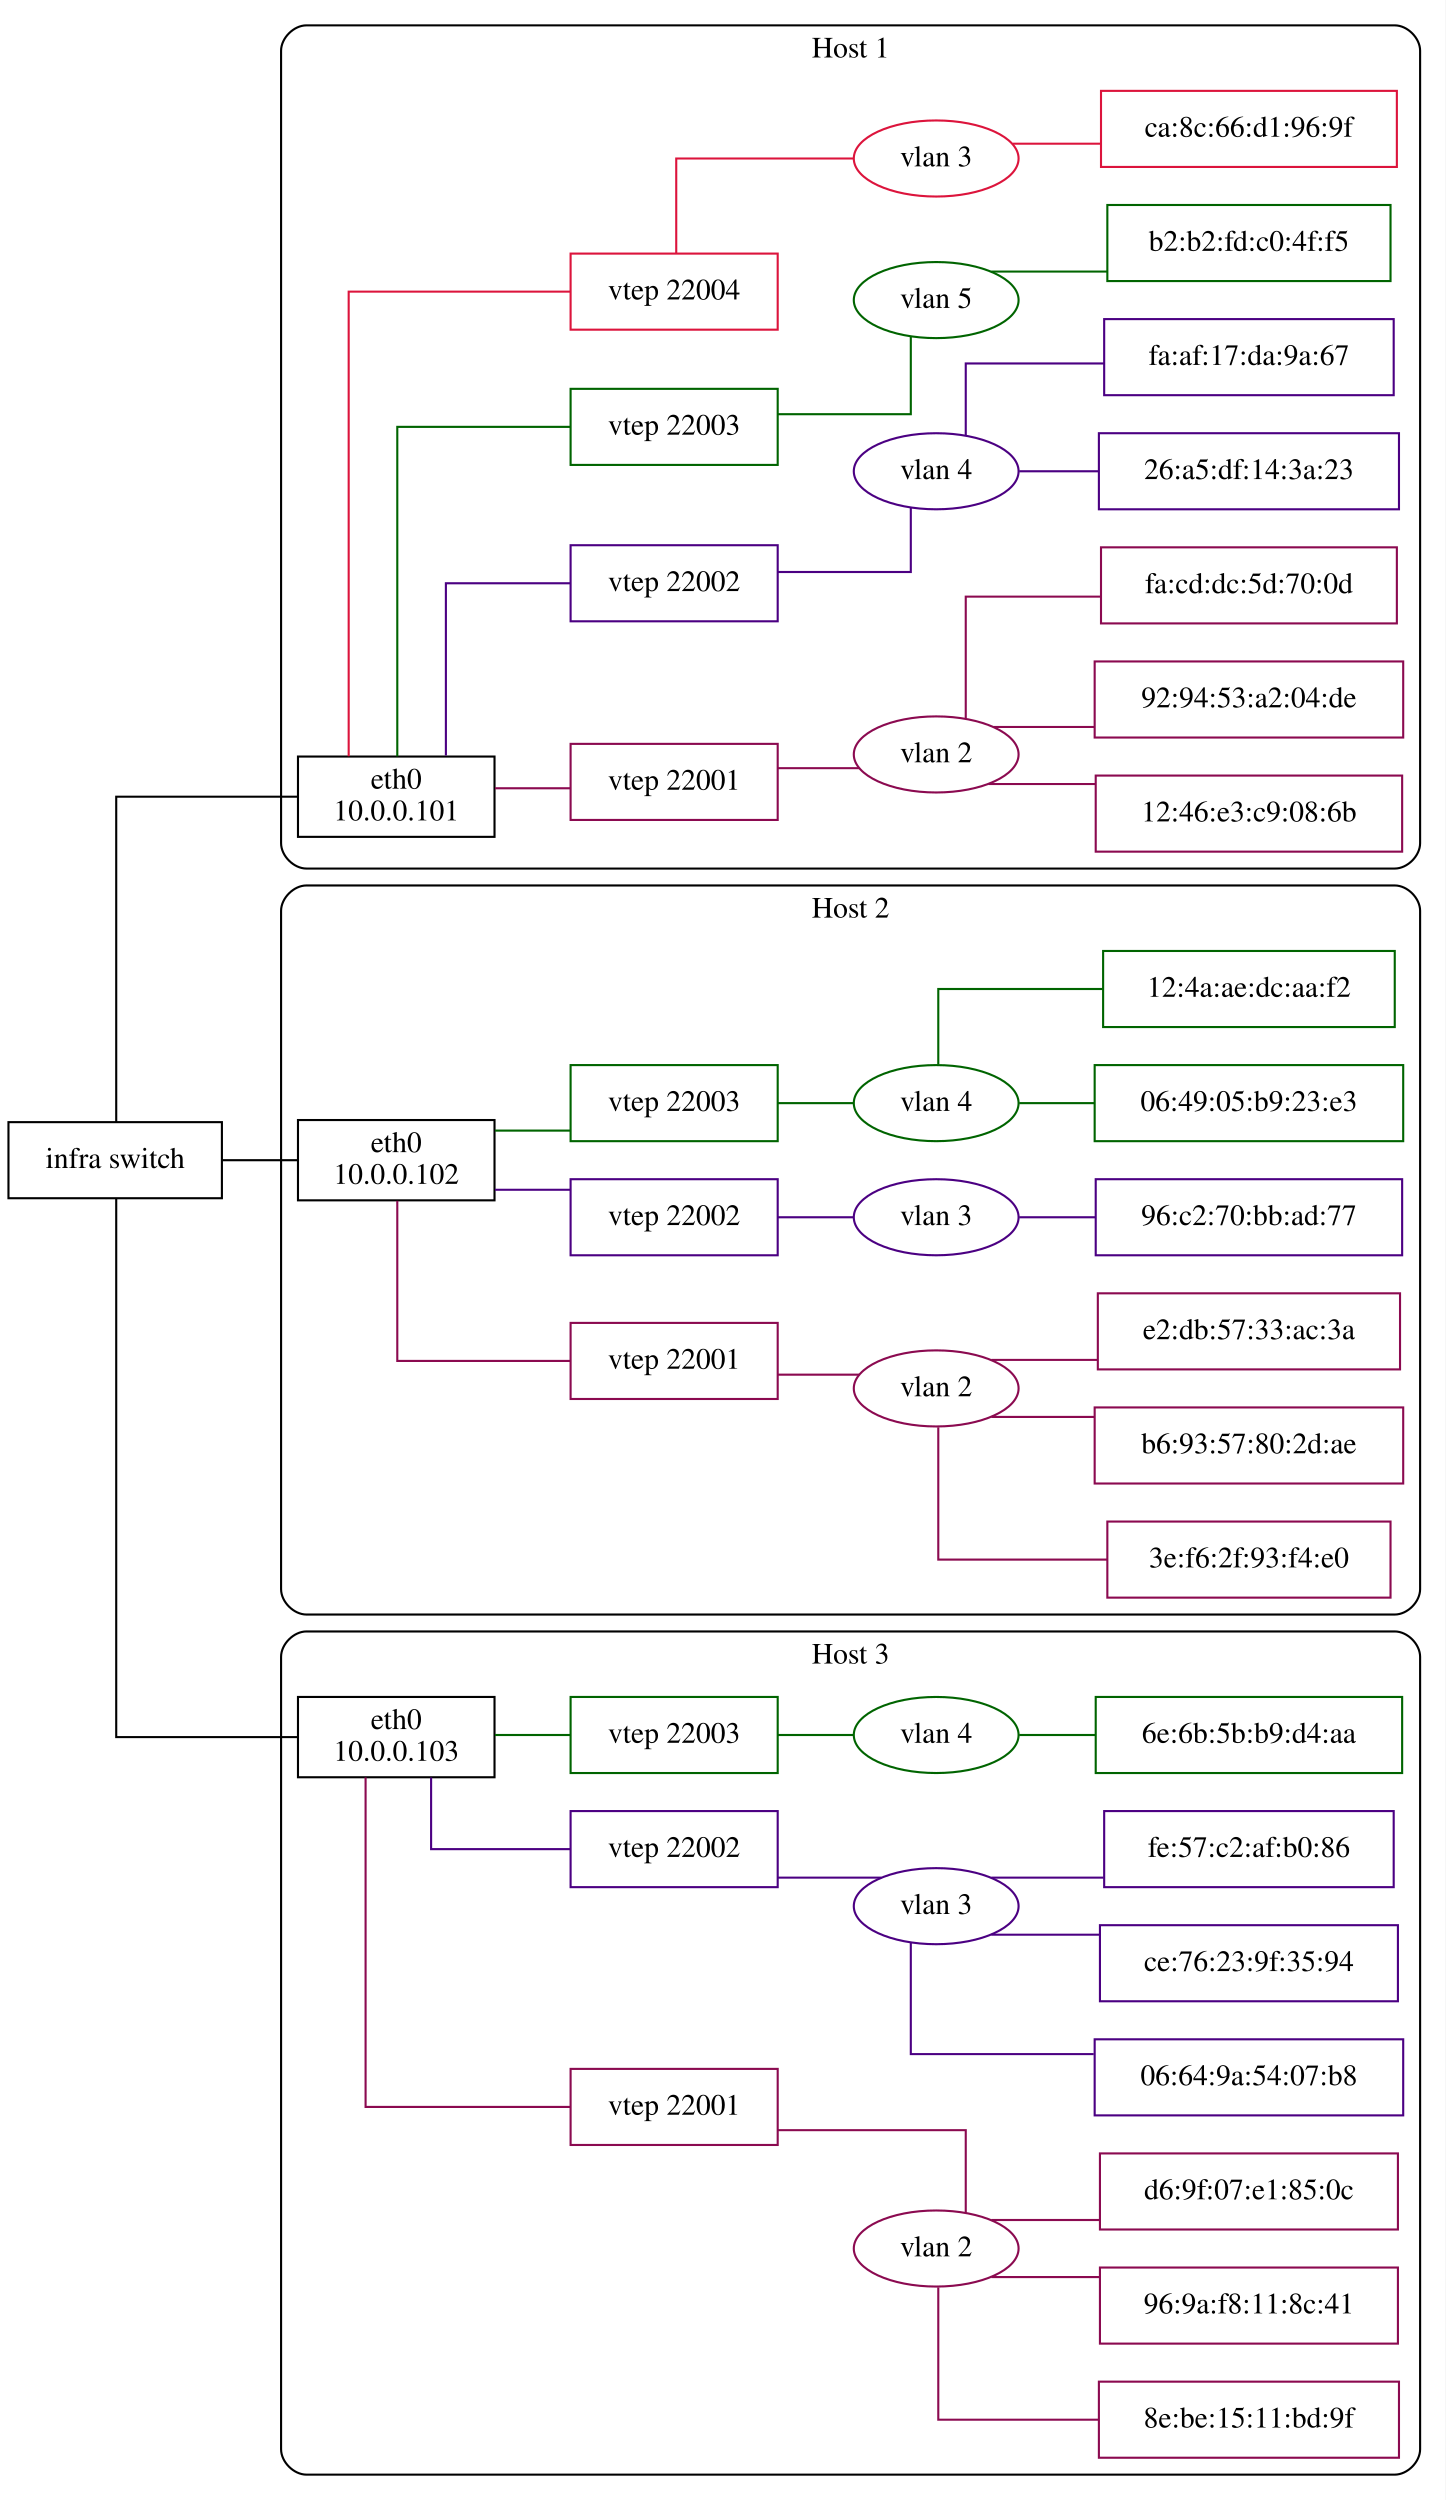
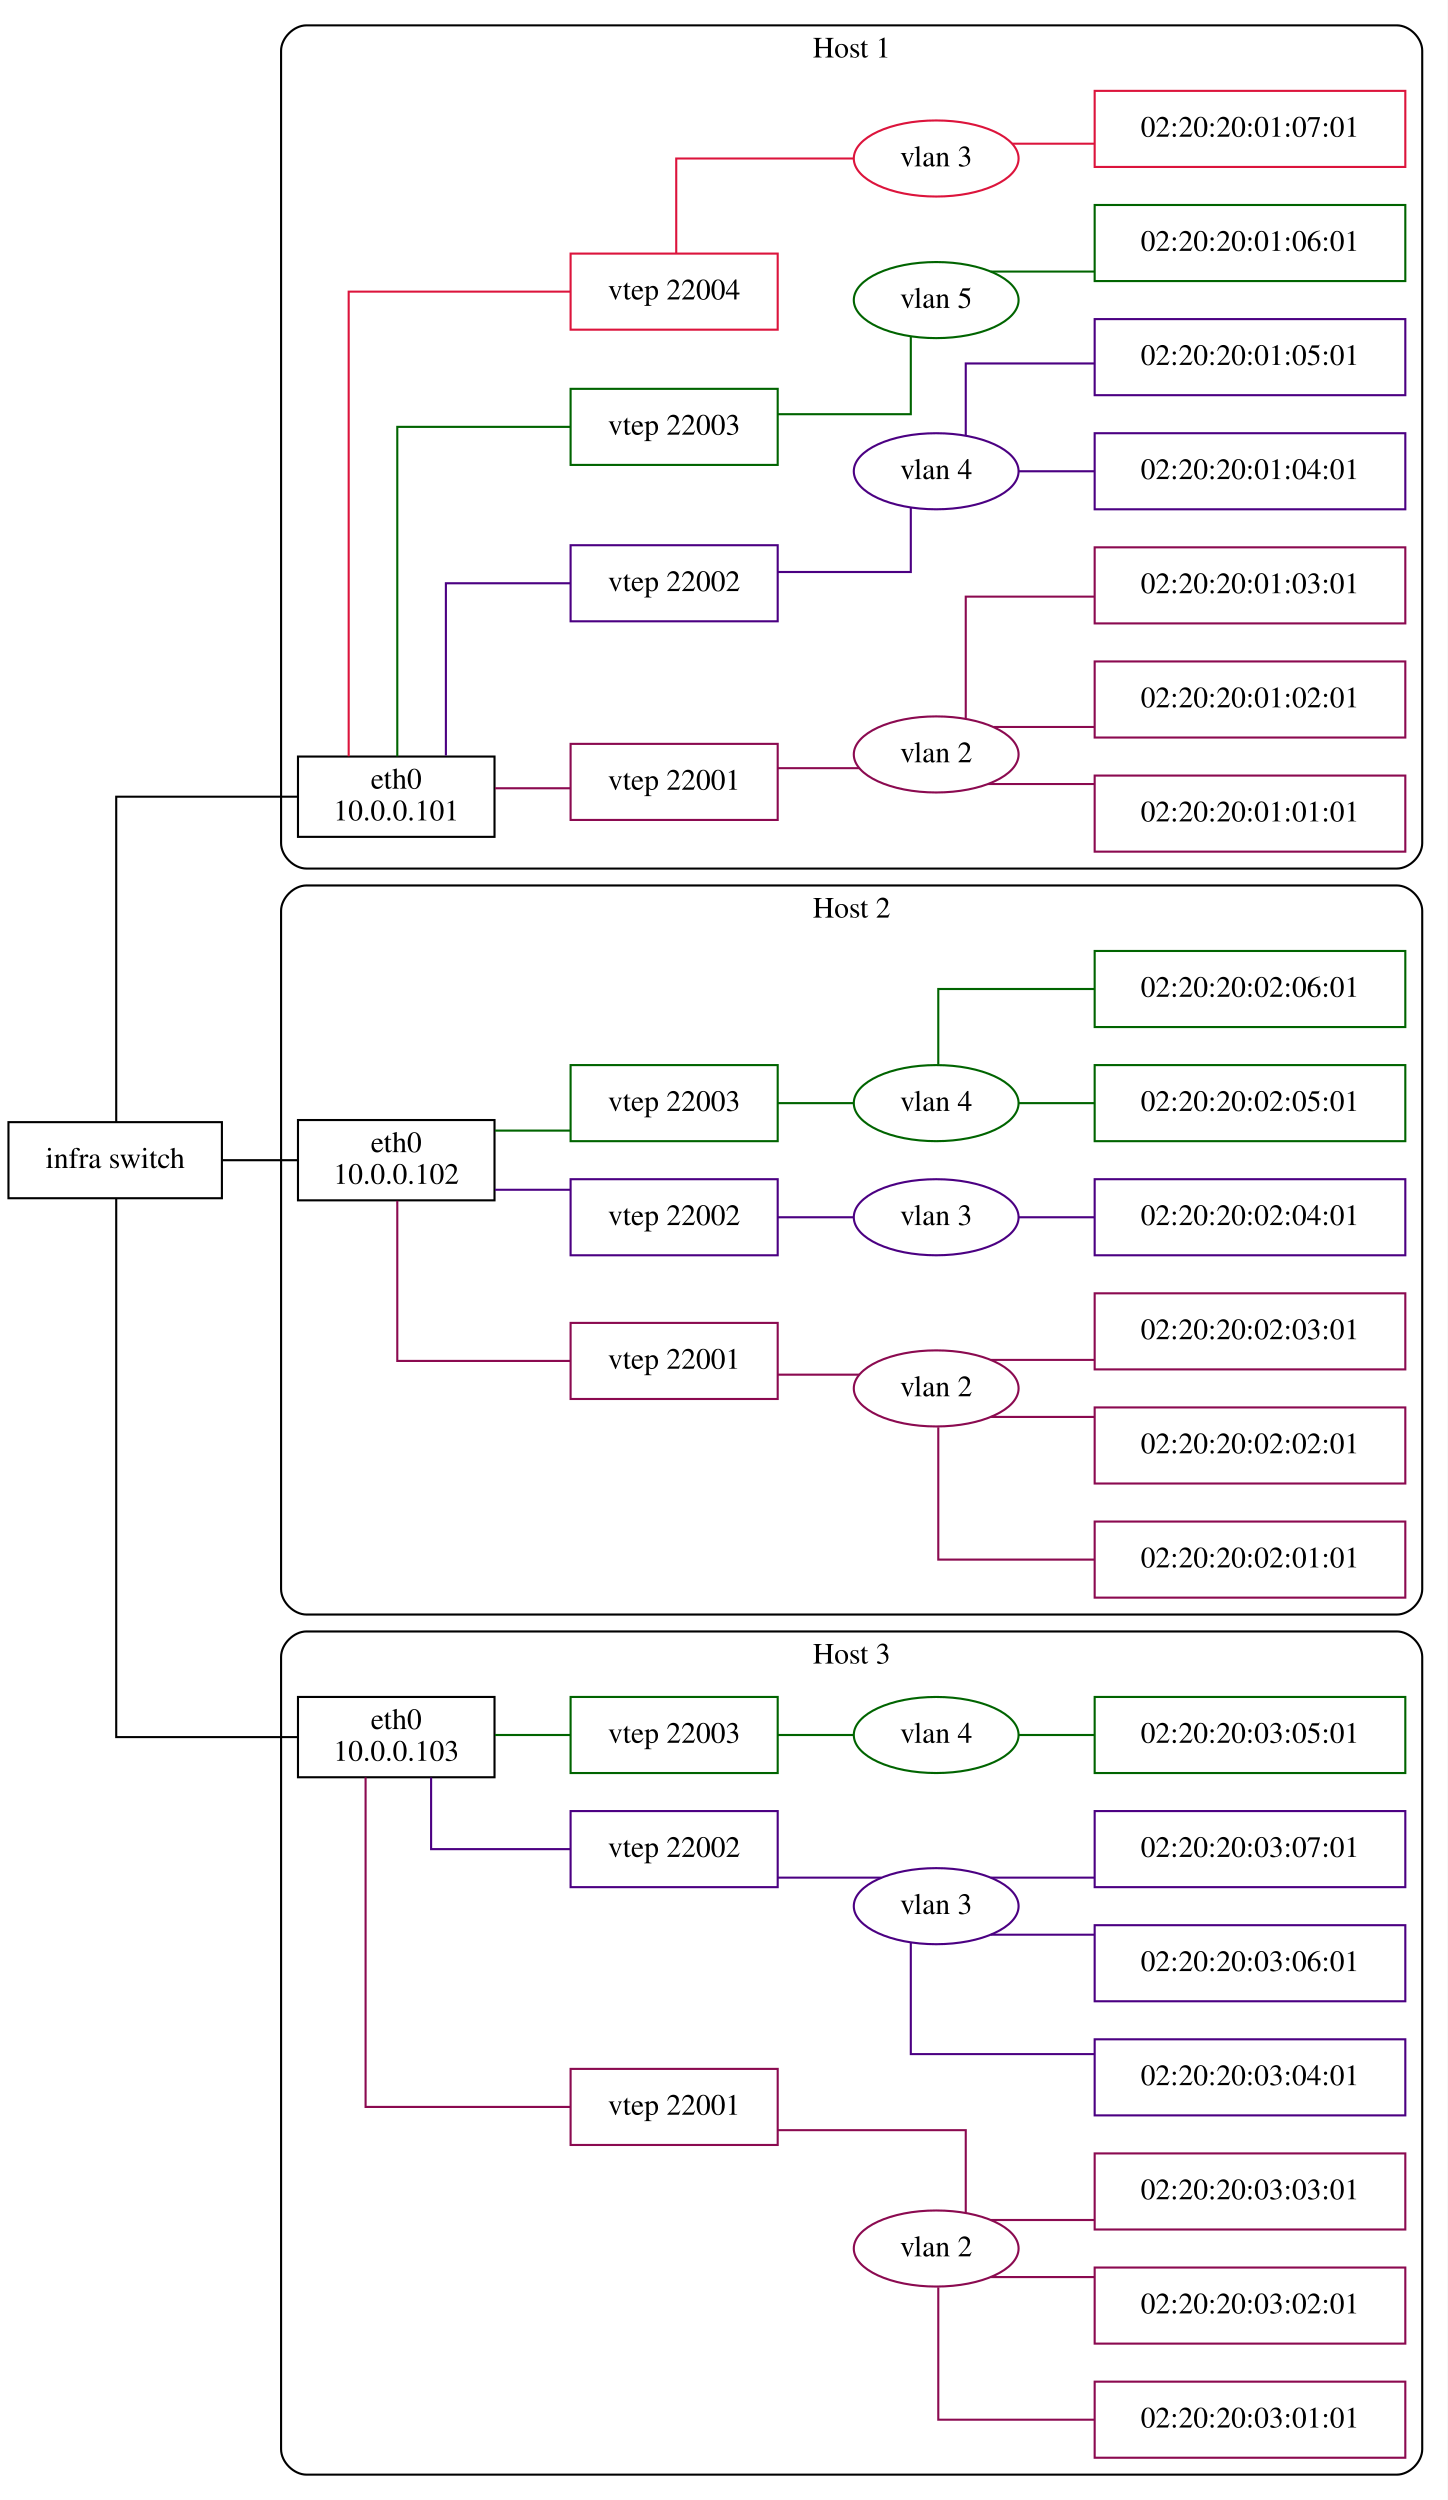
- <svg xmlns="http://www.w3.org/2000/svg" width="684pt" height="1183pt" viewBox="0.00 0.00 683.99 1183.00">
+ <svg xmlns="http://www.w3.org/2000/svg" width="685pt" height="1183pt" viewBox="0.00 0.00 684.99 1183.00">
  <g id="graph0" class="graph" transform="scale(1 1) rotate(0) translate(4 1179)">
-     <polygon fill="white" stroke="transparent" points="-4,4 -4,-1179 679.99,-1179 679.99,4 -4,4" />
+     <polygon fill="white" stroke="transparent" points="-4,4 -4,-1179 680.99,-1179 680.99,4 -4,4" />
    <g id="clust1" class="cluster">
-       <path fill="none" stroke="black" d="M141,-768C141,-768 655.99,-768 655.99,-768 661.99,-768 667.99,-774 667.99,-780 667.99,-780 667.99,-1155 667.99,-1155 667.99,-1161 661.99,-1167 655.99,-1167 655.99,-1167 141,-1167 141,-1167 135,-1167 129,-1161 129,-1155 129,-1155 129,-780 129,-780 129,-774 135,-768 141,-768" />
-       <text text-anchor="middle" x="398.5" y="-1151.8" font-family="Times,serif" font-size="14.00">Host 1</text>
+       <path fill="none" stroke="black" d="M141,-768C141,-768 656.99,-768 656.99,-768 662.99,-768 668.99,-774 668.99,-780 668.99,-780 668.99,-1155 668.99,-1155 668.99,-1161 662.99,-1167 656.99,-1167 656.99,-1167 141,-1167 141,-1167 135,-1167 129,-1161 129,-1155 129,-1155 129,-780 129,-780 129,-774 135,-768 141,-768" />
+       <text text-anchor="middle" x="399" y="-1151.8" font-family="Times,serif" font-size="14.00">Host 1</text>
    </g>
    <g id="clust2" class="cluster">
-       <path fill="none" stroke="black" d="M141,-415C141,-415 655.99,-415 655.99,-415 661.99,-415 667.99,-421 667.99,-427 667.99,-427 667.99,-748 667.99,-748 667.99,-754 661.99,-760 655.99,-760 655.99,-760 141,-760 141,-760 135,-760 129,-754 129,-748 129,-748 129,-427 129,-427 129,-421 135,-415 141,-415" />
-       <text text-anchor="middle" x="398.5" y="-744.8" font-family="Times,serif" font-size="14.00">Host 2</text>
+       <path fill="none" stroke="black" d="M141,-415C141,-415 656.99,-415 656.99,-415 662.99,-415 668.99,-421 668.99,-427 668.99,-427 668.99,-748 668.99,-748 668.99,-754 662.99,-760 656.99,-760 656.99,-760 141,-760 141,-760 135,-760 129,-754 129,-748 129,-748 129,-427 129,-427 129,-421 135,-415 141,-415" />
+       <text text-anchor="middle" x="399" y="-744.8" font-family="Times,serif" font-size="14.00">Host 2</text>
    </g>
    <g id="clust3" class="cluster">
-       <path fill="none" stroke="black" d="M141,-8C141,-8 655.99,-8 655.99,-8 661.99,-8 667.99,-14 667.99,-20 667.99,-20 667.99,-395 667.99,-395 667.99,-401 661.99,-407 655.99,-407 655.99,-407 141,-407 141,-407 135,-407 129,-401 129,-395 129,-395 129,-20 129,-20 129,-14 135,-8 141,-8" />
-       <text text-anchor="middle" x="398.5" y="-391.8" font-family="Times,serif" font-size="14.00">Host 3</text>
+       <path fill="none" stroke="black" d="M141,-8C141,-8 656.99,-8 656.99,-8 662.99,-8 668.99,-14 668.99,-20 668.99,-20 668.99,-395 668.99,-395 668.99,-401 662.99,-407 656.99,-407 656.99,-407 141,-407 141,-407 135,-407 129,-401 129,-395 129,-395 129,-20 129,-20 129,-14 135,-8 141,-8" />
+       <text text-anchor="middle" x="399" y="-391.8" font-family="Times,serif" font-size="14.00">Host 3</text>
    </g>
    <g id="node1" class="node">
      <polygon fill="none" stroke="black" points="101,-648 0,-648 0,-612 101,-612 101,-648" />
      <text text-anchor="middle" x="50.5" y="-626.3" font-family="Times,serif" font-size="14.00">infra switch</text>
    </g>
    <g id="node2" class="node">
      <polygon fill="none" stroke="black" points="230,-821 137,-821 137,-783 230,-783 230,-821" />
      <text text-anchor="middle" x="183.5" y="-805.8" font-family="Times,serif" font-size="14.00">eth0</text>
      <text text-anchor="middle" x="183.5" y="-790.8" font-family="Times,serif" font-size="14.00">10.0.0.101</text>
    </g>
    <g id="edge1" class="edge">
      <path fill="none" stroke="black" d="M50.99,-648.08C50.99,-692.24 50.99,-802 50.99,-802 50.99,-802 98.63,-802 136.78,-802" />
    </g>
    <g id="node18" class="node">
      <polygon fill="none" stroke="black" points="230,-649 137,-649 137,-611 230,-611 230,-649" />
      <text text-anchor="middle" x="183.5" y="-633.8" font-family="Times,serif" font-size="14.00">eth0</text>
      <text text-anchor="middle" x="183.5" y="-618.8" font-family="Times,serif" font-size="14.00">10.0.0.102</text>
    </g>
    <g id="edge20" class="edge">
      <path fill="none" stroke="black" d="M101.16,-630C112.91,-630 125.35,-630 136.91,-630" />
    </g>
    <g id="node31" class="node">
      <polygon fill="none" stroke="black" points="230,-376 137,-376 137,-338 230,-338 230,-376" />
      <text text-anchor="middle" x="183.5" y="-360.8" font-family="Times,serif" font-size="14.00">eth0</text>
      <text text-anchor="middle" x="183.5" y="-345.8" font-family="Times,serif" font-size="14.00">10.0.0.103</text>
    </g>
    <g id="edge35" class="edge">
      <path fill="none" stroke="black" d="M50.99,-611.66C50.99,-550.45 50.99,-357 50.99,-357 50.99,-357 98.63,-357 136.78,-357" />
    </g>
    <g id="node3" class="node">
      <polygon fill="none" stroke="#8b0a50" points="364,-827 266,-827 266,-791 364,-791 364,-827" />
      <text text-anchor="middle" x="315" y="-805.3" font-family="Times,serif" font-size="14.00">vtep 22001</text>
    </g>
    <g id="edge2" class="edge">
      <path fill="none" stroke="#8b0a50" d="M230.23,-806C241.75,-806 254.12,-806 265.75,-806" />
    </g>
    <g id="node5" class="node">
      <polygon fill="none" stroke="indigo" points="364,-921 266,-921 266,-885 364,-885 364,-921" />
      <text text-anchor="middle" x="315" y="-899.3" font-family="Times,serif" font-size="14.00">vtep 22002</text>
    </g>
    <g id="edge5" class="edge">
      <path fill="none" stroke="indigo" d="M206.99,-821.47C206.99,-850.82 206.99,-903 206.99,-903 206.99,-903 237.25,-903 265.74,-903" />
    </g>
    <g id="node7" class="node">
      <polygon fill="none" stroke="darkgreen" points="364,-995 266,-995 266,-959 364,-959 364,-995" />
      <text text-anchor="middle" x="315" y="-973.3" font-family="Times,serif" font-size="14.00">vtep 22003</text>
    </g>
    <g id="edge8" class="edge">
      <path fill="none" stroke="darkgreen" d="M183.99,-821.06C183.99,-866.42 183.99,-977 183.99,-977 183.99,-977 228.67,-977 265.85,-977" />
    </g>
    <g id="node9" class="node">
      <polygon fill="none" stroke="crimson" points="364,-1059 266,-1059 266,-1023 364,-1023 364,-1059" />
      <text text-anchor="middle" x="315" y="-1037.3" font-family="Times,serif" font-size="14.00">vtep 22004</text>
    </g>
    <g id="edge11" class="edge">
      <path fill="none" stroke="crimson" d="M160.99,-821.15C160.99,-877.87 160.99,-1041 160.99,-1041 160.99,-1041 220.78,-1041 265.85,-1041" />
    </g>
    <g id="node4" class="node">
      <ellipse fill="none" stroke="#8b0a50" cx="439" cy="-822" rx="38.99" ry="18" />
      <text text-anchor="middle" x="439" y="-818.3" font-family="Times,serif" font-size="14.00">vlan 2</text>
    </g>
    <g id="edge3" class="edge">
      <path fill="none" stroke="#8b0a50" d="M364.01,-815.5C376.87,-815.5 390.51,-815.5 402.58,-815.5" />
    </g>
    <g id="node11" class="node">
-       <polygon fill="none" stroke="#8b0a50" points="659.49,-812 514.49,-812 514.49,-776 659.49,-776 659.49,-812" />
-       <text text-anchor="middle" x="586.99" y="-790.3" font-family="Times,serif" font-size="14.00">12:46:e3:c9:08:6b</text>
+       <polygon fill="none" stroke="#8b0a50" points="660.99,-812 513.99,-812 513.99,-776 660.99,-776 660.99,-812" />
+       <text text-anchor="middle" x="587.49" y="-790.3" font-family="Times,serif" font-size="14.00">02:20:20:01:01:01</text>
    </g>
    <g id="edge13" class="edge">
-       <path fill="none" stroke="#8b0a50" d="M463.77,-808C477.76,-808 496.04,-808 514.23,-808" />
+       <path fill="none" stroke="#8b0a50" d="M463.52,-808C477.44,-808 495.68,-808 513.87,-808" />
    </g>
    <g id="node12" class="node">
-       <polygon fill="none" stroke="#8b0a50" points="659.99,-866 513.99,-866 513.99,-830 659.99,-830 659.99,-866" />
-       <text text-anchor="middle" x="586.99" y="-844.3" font-family="Times,serif" font-size="14.00">92:94:53:a2:04:de</text>
+       <polygon fill="none" stroke="#8b0a50" points="660.99,-866 513.99,-866 513.99,-830 660.99,-830 660.99,-866" />
+       <text text-anchor="middle" x="587.49" y="-844.3" font-family="Times,serif" font-size="14.00">02:20:20:01:02:01</text>
    </g>
    <g id="edge14" class="edge">
-       <path fill="none" stroke="#8b0a50" d="M466.14,-835C479.66,-835 496.72,-835 513.73,-835" />
+       <path fill="none" stroke="#8b0a50" d="M466.23,-835C479.8,-835 496.92,-835 513.99,-835" />
    </g>
    <g id="node13" class="node">
-       <polygon fill="none" stroke="#8b0a50" points="656.99,-920 516.99,-920 516.99,-884 656.99,-884 656.99,-920" />
-       <text text-anchor="middle" x="586.99" y="-898.3" font-family="Times,serif" font-size="14.00">fa:cd:dc:5d:70:0d</text>
+       <polygon fill="none" stroke="#8b0a50" points="660.99,-920 513.99,-920 513.99,-884 660.99,-884 660.99,-920" />
+       <text text-anchor="middle" x="587.49" y="-898.3" font-family="Times,serif" font-size="14.00">02:20:20:01:03:01</text>
    </g>
    <g id="edge15" class="edge">
-       <path fill="none" stroke="#8b0a50" d="M452.99,-838.94C452.99,-860.97 452.99,-896.67 452.99,-896.67 452.99,-896.67 484.43,-896.67 516.85,-896.67" />
+       <path fill="none" stroke="#8b0a50" d="M452.99,-838.94C452.99,-860.97 452.99,-896.67 452.99,-896.67 452.99,-896.67 482.55,-896.67 513.95,-896.67" />
    </g>
    <g id="node6" class="node">
      <ellipse fill="none" stroke="indigo" cx="439" cy="-956" rx="38.99" ry="18" />
      <text text-anchor="middle" x="439" y="-952.3" font-family="Times,serif" font-size="14.00">vlan 4</text>
    </g>
    <g id="edge6" class="edge">
      <path fill="none" stroke="indigo" d="M364.12,-908.33C394.21,-908.33 426.99,-908.33 426.99,-908.33 426.99,-908.33 426.99,-925.14 426.99,-938.79" />
    </g>
    <g id="node14" class="node">
-       <polygon fill="none" stroke="indigo" points="657.99,-974 515.99,-974 515.99,-938 657.99,-938 657.99,-974" />
-       <text text-anchor="middle" x="586.99" y="-952.3" font-family="Times,serif" font-size="14.00">26:a5:df:14:3a:23</text>
+       <polygon fill="none" stroke="indigo" points="660.99,-974 513.99,-974 513.99,-938 660.99,-938 660.99,-974" />
+       <text text-anchor="middle" x="587.49" y="-952.3" font-family="Times,serif" font-size="14.00">02:20:20:01:04:01</text>
    </g>
    <g id="edge16" class="edge">
-       <path fill="none" stroke="indigo" d="M478.27,-956C489.83,-956 502.85,-956 515.76,-956" />
+       <path fill="none" stroke="indigo" d="M478.01,-956C489.1,-956 501.55,-956 513.97,-956" />
    </g>
    <g id="node15" class="node">
-       <polygon fill="none" stroke="indigo" points="655.49,-1028 518.49,-1028 518.49,-992 655.49,-992 655.49,-1028" />
-       <text text-anchor="middle" x="586.99" y="-1006.3" font-family="Times,serif" font-size="14.00">fa:af:17:da:9a:67</text>
+       <polygon fill="none" stroke="indigo" points="660.99,-1028 513.99,-1028 513.99,-992 660.99,-992 660.99,-1028" />
+       <text text-anchor="middle" x="587.49" y="-1006.3" font-family="Times,serif" font-size="14.00">02:20:20:01:05:01</text>
    </g>
    <g id="edge17" class="edge">
-       <path fill="none" stroke="indigo" d="M452.99,-972.98C452.99,-987.82 452.99,-1007 452.99,-1007 452.99,-1007 485.45,-1007 518.42,-1007" />
+       <path fill="none" stroke="indigo" d="M452.99,-972.98C452.99,-987.82 452.99,-1007 452.99,-1007 452.99,-1007 482.55,-1007 513.95,-1007" />
    </g>
    <g id="node8" class="node">
      <ellipse fill="none" stroke="darkgreen" cx="439" cy="-1037" rx="38.99" ry="18" />
      <text text-anchor="middle" x="439" y="-1033.3" font-family="Times,serif" font-size="14.00">vlan 5</text>
    </g>
    <g id="edge9" class="edge">
      <path fill="none" stroke="darkgreen" d="M364.12,-983C394.21,-983 426.99,-983 426.99,-983 426.99,-983 426.99,-1003.83 426.99,-1019.62" />
    </g>
    <g id="node16" class="node">
-       <polygon fill="none" stroke="darkgreen" points="653.99,-1082 519.99,-1082 519.99,-1046 653.99,-1046 653.99,-1082" />
-       <text text-anchor="middle" x="586.99" y="-1060.3" font-family="Times,serif" font-size="14.00">b2:b2:fd:c0:4f:f5</text>
+       <polygon fill="none" stroke="darkgreen" points="660.99,-1082 513.99,-1082 513.99,-1046 660.99,-1046 660.99,-1082" />
+       <text text-anchor="middle" x="587.49" y="-1060.3" font-family="Times,serif" font-size="14.00">02:20:20:01:06:01</text>
    </g>
    <g id="edge18" class="edge">
-       <path fill="none" stroke="darkgreen" d="M465.11,-1050.5C480.38,-1050.5 500.42,-1050.5 519.82,-1050.5" />
+       <path fill="none" stroke="darkgreen" d="M464.86,-1050.5C478.57,-1050.5 496.18,-1050.5 513.75,-1050.5" />
    </g>
    <g id="node10" class="node">
      <ellipse fill="none" stroke="crimson" cx="439" cy="-1104" rx="38.99" ry="18" />
      <text text-anchor="middle" x="439" y="-1100.3" font-family="Times,serif" font-size="14.00">vlan 3</text>
    </g>
    <g id="edge12" class="edge">
      <path fill="none" stroke="crimson" d="M315.99,-1059.22C315.99,-1077.83 315.99,-1104 315.99,-1104 315.99,-1104 363.74,-1104 399.74,-1104" />
    </g>
    <g id="node17" class="node">
-       <polygon fill="none" stroke="crimson" points="656.99,-1136 516.99,-1136 516.99,-1100 656.99,-1100 656.99,-1136" />
-       <text text-anchor="middle" x="586.99" y="-1114.3" font-family="Times,serif" font-size="14.00">ca:8c:66:d1:96:9f</text>
+       <polygon fill="none" stroke="crimson" points="660.99,-1136 513.99,-1136 513.99,-1100 660.99,-1100 660.99,-1136" />
+       <text text-anchor="middle" x="587.49" y="-1114.3" font-family="Times,serif" font-size="14.00">02:20:20:01:07:01</text>
    </g>
    <g id="edge19" class="edge">
-       <path fill="none" stroke="crimson" d="M475.2,-1111C487.78,-1111 502.35,-1111 516.73,-1111" />
+       <path fill="none" stroke="crimson" d="M474.94,-1111C486.7,-1111 500.23,-1111 513.73,-1111" />
    </g>
    <g id="node19" class="node">
      <polygon fill="none" stroke="#8b0a50" points="364,-553 266,-553 266,-517 364,-517 364,-553" />
      <text text-anchor="middle" x="315" y="-531.3" font-family="Times,serif" font-size="14.00">vtep 22001</text>
    </g>
    <g id="edge21" class="edge">
      <path fill="none" stroke="#8b0a50" d="M183.99,-610.78C183.99,-583.02 183.99,-535 183.99,-535 183.99,-535 228.67,-535 265.85,-535" />
    </g>
    <g id="node21" class="node">
      <polygon fill="none" stroke="indigo" points="364,-621 266,-621 266,-585 364,-585 364,-621" />
      <text text-anchor="middle" x="315" y="-599.3" font-family="Times,serif" font-size="14.00">vtep 22002</text>
    </g>
    <g id="edge24" class="edge">
      <path fill="none" stroke="indigo" d="M230.23,-616C241.75,-616 254.12,-616 265.75,-616" />
    </g>
    <g id="node23" class="node">
      <polygon fill="none" stroke="darkgreen" points="364,-675 266,-675 266,-639 364,-639 364,-675" />
      <text text-anchor="middle" x="315" y="-653.3" font-family="Times,serif" font-size="14.00">vtep 22003</text>
    </g>
    <g id="edge27" class="edge">
      <path fill="none" stroke="darkgreen" d="M230.23,-644C241.75,-644 254.12,-644 265.75,-644" />
    </g>
    <g id="node20" class="node">
      <ellipse fill="none" stroke="#8b0a50" cx="439" cy="-522" rx="38.99" ry="18" />
      <text text-anchor="middle" x="439" y="-518.3" font-family="Times,serif" font-size="14.00">vlan 2</text>
    </g>
    <g id="edge22" class="edge">
      <path fill="none" stroke="#8b0a50" d="M364.01,-528.5C376.87,-528.5 390.51,-528.5 402.58,-528.5" />
    </g>
    <g id="node25" class="node">
-       <polygon fill="none" stroke="#8b0a50" points="653.99,-459 519.99,-459 519.99,-423 653.99,-423 653.99,-459" />
-       <text text-anchor="middle" x="586.99" y="-437.3" font-family="Times,serif" font-size="14.00">3e:f6:2f:93:f4:e0</text>
+       <polygon fill="none" stroke="#8b0a50" points="660.99,-459 513.99,-459 513.99,-423 660.99,-423 660.99,-459" />
+       <text text-anchor="middle" x="587.49" y="-437.3" font-family="Times,serif" font-size="14.00">02:20:20:02:01:01</text>
    </g>
    <g id="edge29" class="edge">
-       <path fill="none" stroke="#8b0a50" d="M439.99,-503.62C439.99,-479.72 439.99,-441 439.99,-441 439.99,-441 481.18,-441 519.95,-441" />
+       <path fill="none" stroke="#8b0a50" d="M439.99,-503.62C439.99,-479.72 439.99,-441 439.99,-441 439.99,-441 476.87,-441 513.74,-441" />
    </g>
    <g id="node26" class="node">
-       <polygon fill="none" stroke="#8b0a50" points="659.99,-513 513.99,-513 513.99,-477 659.99,-477 659.99,-513" />
-       <text text-anchor="middle" x="586.99" y="-491.3" font-family="Times,serif" font-size="14.00">b6:93:57:80:2d:ae</text>
+       <polygon fill="none" stroke="#8b0a50" points="660.99,-513 513.99,-513 513.99,-477 660.99,-477 660.99,-513" />
+       <text text-anchor="middle" x="587.49" y="-491.3" font-family="Times,serif" font-size="14.00">02:20:20:02:02:01</text>
    </g>
    <g id="edge30" class="edge">
-       <path fill="none" stroke="#8b0a50" d="M465.11,-508.5C478.81,-508.5 496.33,-508.5 513.8,-508.5" />
+       <path fill="none" stroke="#8b0a50" d="M464.86,-508.5C478.57,-508.5 496.18,-508.5 513.75,-508.5" />
    </g>
    <g id="node27" class="node">
-       <polygon fill="none" stroke="#8b0a50" points="658.49,-567 515.49,-567 515.49,-531 658.49,-531 658.49,-567" />
-       <text text-anchor="middle" x="586.99" y="-545.3" font-family="Times,serif" font-size="14.00">e2:db:57:33:ac:3a</text>
+       <polygon fill="none" stroke="#8b0a50" points="660.99,-567 513.99,-567 513.99,-531 660.99,-531 660.99,-567" />
+       <text text-anchor="middle" x="587.49" y="-545.3" font-family="Times,serif" font-size="14.00">02:20:20:02:03:01</text>
    </g>
    <g id="edge31" class="edge">
-       <path fill="none" stroke="#8b0a50" d="M465.11,-535.5C479.22,-535.5 497.4,-535.5 515.38,-535.5" />
+       <path fill="none" stroke="#8b0a50" d="M464.86,-535.5C478.57,-535.5 496.18,-535.5 513.75,-535.5" />
    </g>
    <g id="node22" class="node">
      <ellipse fill="none" stroke="indigo" cx="439" cy="-603" rx="38.99" ry="18" />
      <text text-anchor="middle" x="439" y="-599.3" font-family="Times,serif" font-size="14.00">vlan 3</text>
    </g>
    <g id="edge25" class="edge">
      <path fill="none" stroke="indigo" d="M364.01,-603C375.92,-603 388.51,-603 399.89,-603" />
    </g>
    <g id="node28" class="node">
-       <polygon fill="none" stroke="indigo" points="659.49,-621 514.49,-621 514.49,-585 659.49,-585 659.49,-621" />
-       <text text-anchor="middle" x="586.99" y="-599.3" font-family="Times,serif" font-size="14.00">96:c2:70:bb:ad:77</text>
+       <polygon fill="none" stroke="indigo" points="660.99,-621 513.99,-621 513.99,-585 660.99,-585 660.99,-621" />
+       <text text-anchor="middle" x="587.49" y="-599.3" font-family="Times,serif" font-size="14.00">02:20:20:02:04:01</text>
    </g>
    <g id="edge32" class="edge">
-       <path fill="none" stroke="indigo" d="M478.27,-603C489.4,-603 501.89,-603 514.33,-603" />
+       <path fill="none" stroke="indigo" d="M478.01,-603C489.1,-603 501.55,-603 513.97,-603" />
    </g>
    <g id="node24" class="node">
      <ellipse fill="none" stroke="darkgreen" cx="439" cy="-657" rx="38.99" ry="18" />
      <text text-anchor="middle" x="439" y="-653.3" font-family="Times,serif" font-size="14.00">vlan 4</text>
    </g>
    <g id="edge28" class="edge">
      <path fill="none" stroke="darkgreen" d="M364.01,-657C375.92,-657 388.51,-657 399.89,-657" />
    </g>
    <g id="node29" class="node">
-       <polygon fill="none" stroke="darkgreen" points="659.99,-675 513.99,-675 513.99,-639 659.99,-639 659.99,-675" />
-       <text text-anchor="middle" x="586.99" y="-653.3" font-family="Times,serif" font-size="14.00">06:49:05:b9:23:e3</text>
+       <polygon fill="none" stroke="darkgreen" points="660.99,-675 513.99,-675 513.99,-639 660.99,-639 660.99,-675" />
+       <text text-anchor="middle" x="587.49" y="-653.3" font-family="Times,serif" font-size="14.00">02:20:20:02:05:01</text>
    </g>
    <g id="edge33" class="edge">
-       <path fill="none" stroke="darkgreen" d="M478.27,-657C489.23,-657 501.51,-657 513.75,-657" />
+       <path fill="none" stroke="darkgreen" d="M478.01,-657C489.1,-657 501.55,-657 513.97,-657" />
    </g>
    <g id="node30" class="node">
-       <polygon fill="none" stroke="darkgreen" points="655.99,-729 517.99,-729 517.99,-693 655.99,-693 655.99,-729" />
-       <text text-anchor="middle" x="586.99" y="-707.3" font-family="Times,serif" font-size="14.00">12:4a:ae:dc:aa:f2</text>
+       <polygon fill="none" stroke="darkgreen" points="660.99,-729 513.99,-729 513.99,-693 660.99,-693 660.99,-729" />
+       <text text-anchor="middle" x="587.49" y="-707.3" font-family="Times,serif" font-size="14.00">02:20:20:02:06:01</text>
    </g>
    <g id="edge34" class="edge">
-       <path fill="none" stroke="darkgreen" d="M439.99,-675.28C439.99,-690.95 439.99,-711 439.99,-711 439.99,-711 479.67,-711 517.8,-711" />
+       <path fill="none" stroke="darkgreen" d="M439.99,-675.28C439.99,-690.95 439.99,-711 439.99,-711 439.99,-711 476.87,-711 513.74,-711" />
    </g>
    <g id="node32" class="node">
      <polygon fill="none" stroke="#8b0a50" points="364,-200 266,-200 266,-164 364,-164 364,-200" />
      <text text-anchor="middle" x="315" y="-178.3" font-family="Times,serif" font-size="14.00">vtep 22001</text>
    </g>
    <g id="edge36" class="edge">
      <path fill="none" stroke="#8b0a50" d="M168.99,-337.94C168.99,-292.58 168.99,-182 168.99,-182 168.99,-182 223.56,-182 265.98,-182" />
    </g>
    <g id="node34" class="node">
      <polygon fill="none" stroke="indigo" points="364,-322 266,-322 266,-286 364,-286 364,-322" />
      <text text-anchor="middle" x="315" y="-300.3" font-family="Times,serif" font-size="14.00">vtep 22002</text>
    </g>
    <g id="edge39" class="edge">
      <path fill="none" stroke="indigo" d="M199.99,-337.87C199.99,-322.68 199.99,-304 199.99,-304 199.99,-304 234.63,-304 265.89,-304" />
    </g>
    <g id="node36" class="node">
      <polygon fill="none" stroke="darkgreen" points="364,-376 266,-376 266,-340 364,-340 364,-376" />
      <text text-anchor="middle" x="315" y="-354.3" font-family="Times,serif" font-size="14.00">vtep 22003</text>
    </g>
    <g id="edge42" class="edge">
      <path fill="none" stroke="darkgreen" d="M230.23,-358C241.75,-358 254.12,-358 265.75,-358" />
    </g>
    <g id="node33" class="node">
      <ellipse fill="none" stroke="#8b0a50" cx="439" cy="-115" rx="38.99" ry="18" />
      <text text-anchor="middle" x="439" y="-111.3" font-family="Times,serif" font-size="14.00">vlan 2</text>
    </g>
    <g id="edge37" class="edge">
      <path fill="none" stroke="#8b0a50" d="M364.04,-171C403.7,-171 452.99,-171 452.99,-171 452.99,-171 452.99,-148.3 452.99,-131.8" />
    </g>
    <g id="node38" class="node">
-       <polygon fill="none" stroke="#8b0a50" points="657.99,-52 515.99,-52 515.99,-16 657.99,-16 657.99,-52" />
-       <text text-anchor="middle" x="586.99" y="-30.3" font-family="Times,serif" font-size="14.00">8e:be:15:11:bd:9f</text>
+       <polygon fill="none" stroke="#8b0a50" points="660.99,-52 513.99,-52 513.99,-16 660.99,-16 660.99,-52" />
+       <text text-anchor="middle" x="587.49" y="-30.3" font-family="Times,serif" font-size="14.00">02:20:20:03:01:01</text>
    </g>
    <g id="edge44" class="edge">
-       <path fill="none" stroke="#8b0a50" d="M439.99,-96.62C439.99,-72.72 439.99,-34 439.99,-34 439.99,-34 478.19,-34 515.65,-34" />
+       <path fill="none" stroke="#8b0a50" d="M439.99,-96.62C439.99,-72.72 439.99,-34 439.99,-34 439.99,-34 476.87,-34 513.74,-34" />
    </g>
    <g id="node39" class="node">
-       <polygon fill="none" stroke="#8b0a50" points="657.49,-106 516.49,-106 516.49,-70 657.49,-70 657.49,-106" />
-       <text text-anchor="middle" x="586.99" y="-84.3" font-family="Times,serif" font-size="14.00">96:9a:f8:11:8c:41</text>
+       <polygon fill="none" stroke="#8b0a50" points="660.99,-106 513.99,-106 513.99,-70 660.99,-70 660.99,-106" />
+       <text text-anchor="middle" x="587.49" y="-84.3" font-family="Times,serif" font-size="14.00">02:20:20:03:02:01</text>
    </g>
    <g id="edge45" class="edge">
-       <path fill="none" stroke="#8b0a50" d="M465.11,-101.5C479.47,-101.5 498.04,-101.5 516.34,-101.5" />
+       <path fill="none" stroke="#8b0a50" d="M464.86,-101.5C478.57,-101.5 496.18,-101.5 513.75,-101.5" />
    </g>
    <g id="node40" class="node">
-       <polygon fill="none" stroke="#8b0a50" points="657.49,-160 516.49,-160 516.49,-124 657.49,-124 657.49,-160" />
-       <text text-anchor="middle" x="586.99" y="-138.3" font-family="Times,serif" font-size="14.00">d6:9f:07:e1:85:0c</text>
+       <polygon fill="none" stroke="#8b0a50" points="660.99,-160 513.99,-160 513.99,-124 660.99,-124 660.99,-160" />
+       <text text-anchor="middle" x="587.49" y="-138.3" font-family="Times,serif" font-size="14.00">02:20:20:03:03:01</text>
    </g>
    <g id="edge46" class="edge">
-       <path fill="none" stroke="#8b0a50" d="M465.11,-128.5C479.47,-128.5 498.04,-128.5 516.34,-128.5" />
+       <path fill="none" stroke="#8b0a50" d="M464.86,-128.5C478.57,-128.5 496.18,-128.5 513.75,-128.5" />
    </g>
    <g id="node35" class="node">
      <ellipse fill="none" stroke="indigo" cx="439" cy="-277" rx="38.99" ry="18" />
      <text text-anchor="middle" x="439" y="-273.3" font-family="Times,serif" font-size="14.00">vlan 3</text>
    </g>
    <g id="edge40" class="edge">
      <path fill="none" stroke="indigo" d="M364.01,-290.5C380.79,-290.5 398.91,-290.5 413.13,-290.5" />
    </g>
    <g id="node41" class="node">
-       <polygon fill="none" stroke="indigo" points="659.99,-214 513.99,-214 513.99,-178 659.99,-178 659.99,-214" />
-       <text text-anchor="middle" x="586.99" y="-192.3" font-family="Times,serif" font-size="14.00">06:64:9a:54:07:b8</text>
+       <polygon fill="none" stroke="indigo" points="660.99,-214 513.99,-214 513.99,-178 660.99,-178 660.99,-214" />
+       <text text-anchor="middle" x="587.49" y="-192.3" font-family="Times,serif" font-size="14.00">02:20:20:03:04:01</text>
    </g>
    <g id="edge47" class="edge">
-       <path fill="none" stroke="indigo" d="M426.99,-259.7C426.99,-238.97 426.99,-207 426.99,-207 426.99,-207 471.49,-207 513.55,-207" />
+       <path fill="none" stroke="indigo" d="M426.99,-259.7C426.99,-238.97 426.99,-207 426.99,-207 426.99,-207 471.63,-207 513.82,-207" />
    </g>
    <g id="node42" class="node">
-       <polygon fill="none" stroke="indigo" points="657.49,-268 516.49,-268 516.49,-232 657.49,-232 657.49,-268" />
-       <text text-anchor="middle" x="586.99" y="-246.3" font-family="Times,serif" font-size="14.00">ce:76:23:9f:35:94</text>
+       <polygon fill="none" stroke="indigo" points="660.99,-268 513.99,-268 513.99,-232 660.99,-232 660.99,-268" />
+       <text text-anchor="middle" x="587.49" y="-246.3" font-family="Times,serif" font-size="14.00">02:20:20:03:06:01</text>
    </g>
    <g id="edge48" class="edge">
-       <path fill="none" stroke="indigo" d="M465.11,-263.5C479.47,-263.5 498.04,-263.5 516.34,-263.5" />
+       <path fill="none" stroke="indigo" d="M464.86,-263.5C478.57,-263.5 496.18,-263.5 513.75,-263.5" />
    </g>
    <g id="node43" class="node">
-       <polygon fill="none" stroke="indigo" points="655.49,-322 518.49,-322 518.49,-286 655.49,-286 655.49,-322" />
-       <text text-anchor="middle" x="586.99" y="-300.3" font-family="Times,serif" font-size="14.00">fe:57:c2:af:b0:86</text>
+       <polygon fill="none" stroke="indigo" points="660.99,-322 513.99,-322 513.99,-286 660.99,-286 660.99,-322" />
+       <text text-anchor="middle" x="587.49" y="-300.3" font-family="Times,serif" font-size="14.00">02:20:20:03:07:01</text>
    </g>
    <g id="edge49" class="edge">
-       <path fill="none" stroke="indigo" d="M465.11,-290.5C479.97,-290.5 499.33,-290.5 518.24,-290.5" />
+       <path fill="none" stroke="indigo" d="M464.86,-290.5C478.57,-290.5 496.18,-290.5 513.75,-290.5" />
    </g>
    <g id="node37" class="node">
      <ellipse fill="none" stroke="darkgreen" cx="439" cy="-358" rx="38.99" ry="18" />
      <text text-anchor="middle" x="439" y="-354.3" font-family="Times,serif" font-size="14.00">vlan 4</text>
    </g>
    <g id="edge43" class="edge">
      <path fill="none" stroke="darkgreen" d="M364.01,-358C375.92,-358 388.51,-358 399.89,-358" />
    </g>
    <g id="node44" class="node">
-       <polygon fill="none" stroke="darkgreen" points="659.49,-376 514.49,-376 514.49,-340 659.49,-340 659.49,-376" />
-       <text text-anchor="middle" x="586.99" y="-354.3" font-family="Times,serif" font-size="14.00">6e:6b:5b:b9:d4:aa</text>
+       <polygon fill="none" stroke="darkgreen" points="660.99,-376 513.99,-376 513.99,-340 660.99,-340 660.99,-376" />
+       <text text-anchor="middle" x="587.49" y="-354.3" font-family="Times,serif" font-size="14.00">02:20:20:03:05:01</text>
    </g>
    <g id="edge50" class="edge">
-       <path fill="none" stroke="darkgreen" d="M478.27,-358C489.4,-358 501.89,-358 514.33,-358" />
+       <path fill="none" stroke="darkgreen" d="M478.01,-358C489.1,-358 501.55,-358 513.97,-358" />
    </g>
  </g>
</svg>
